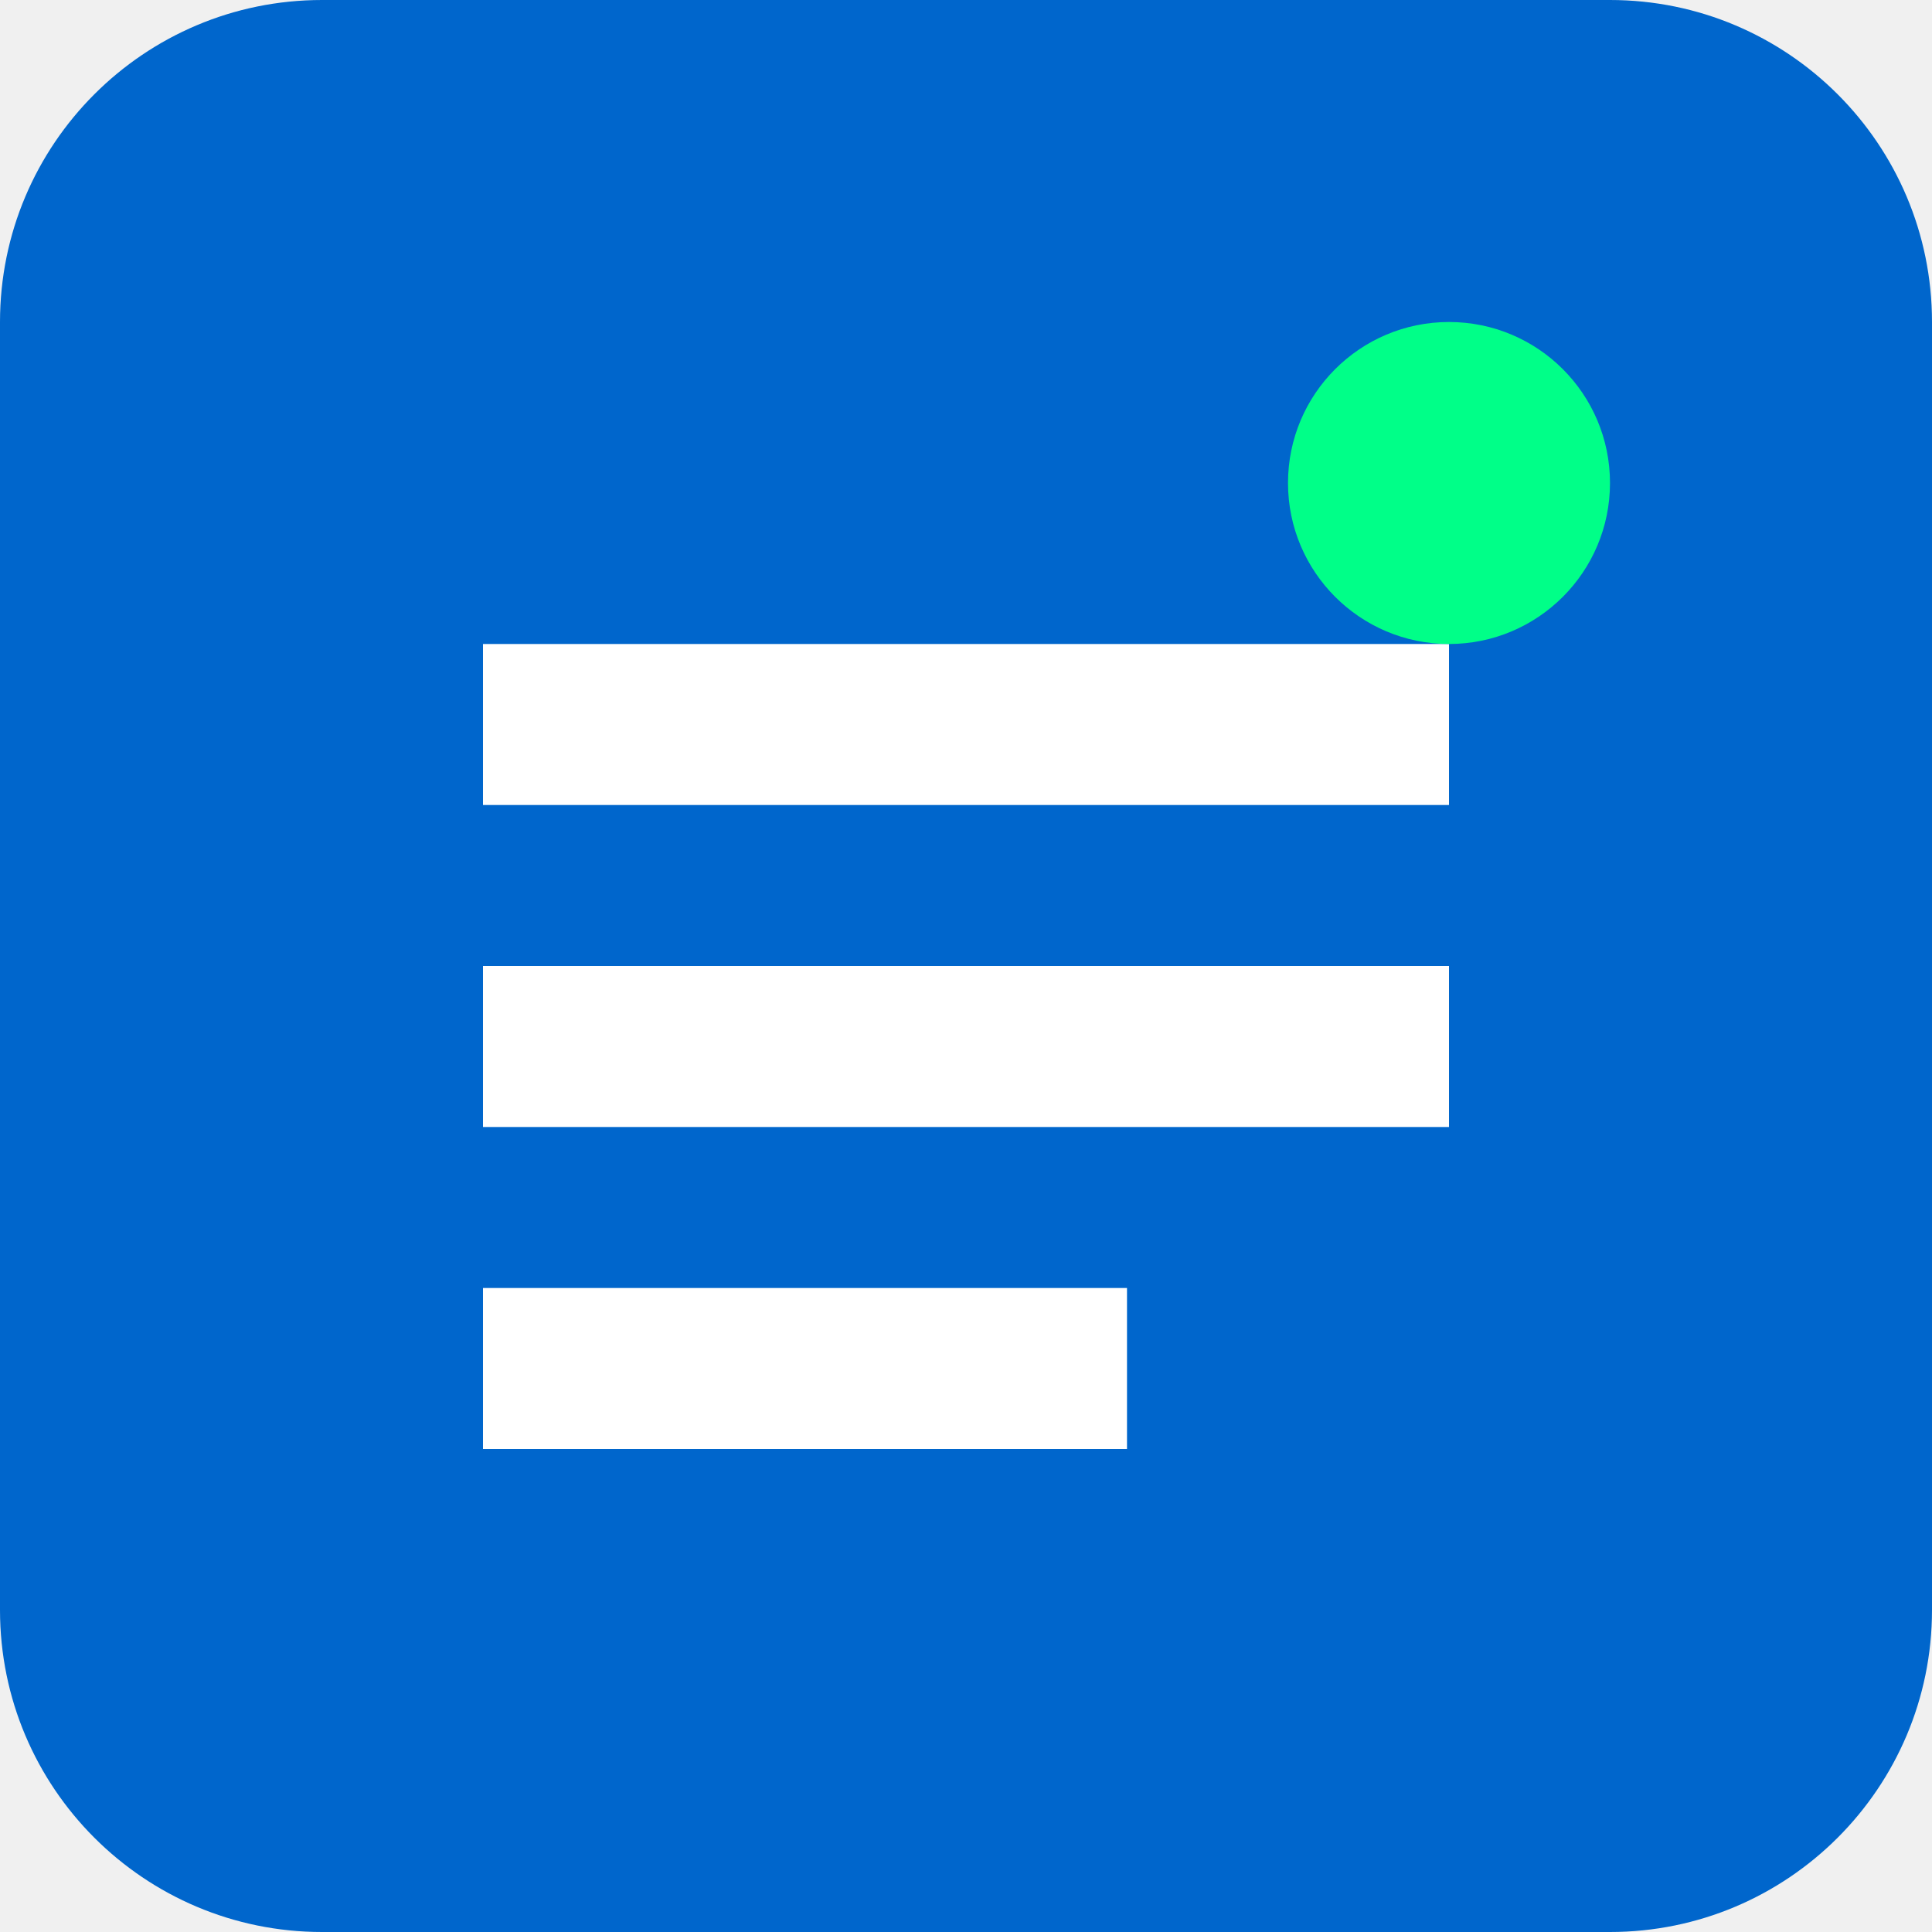
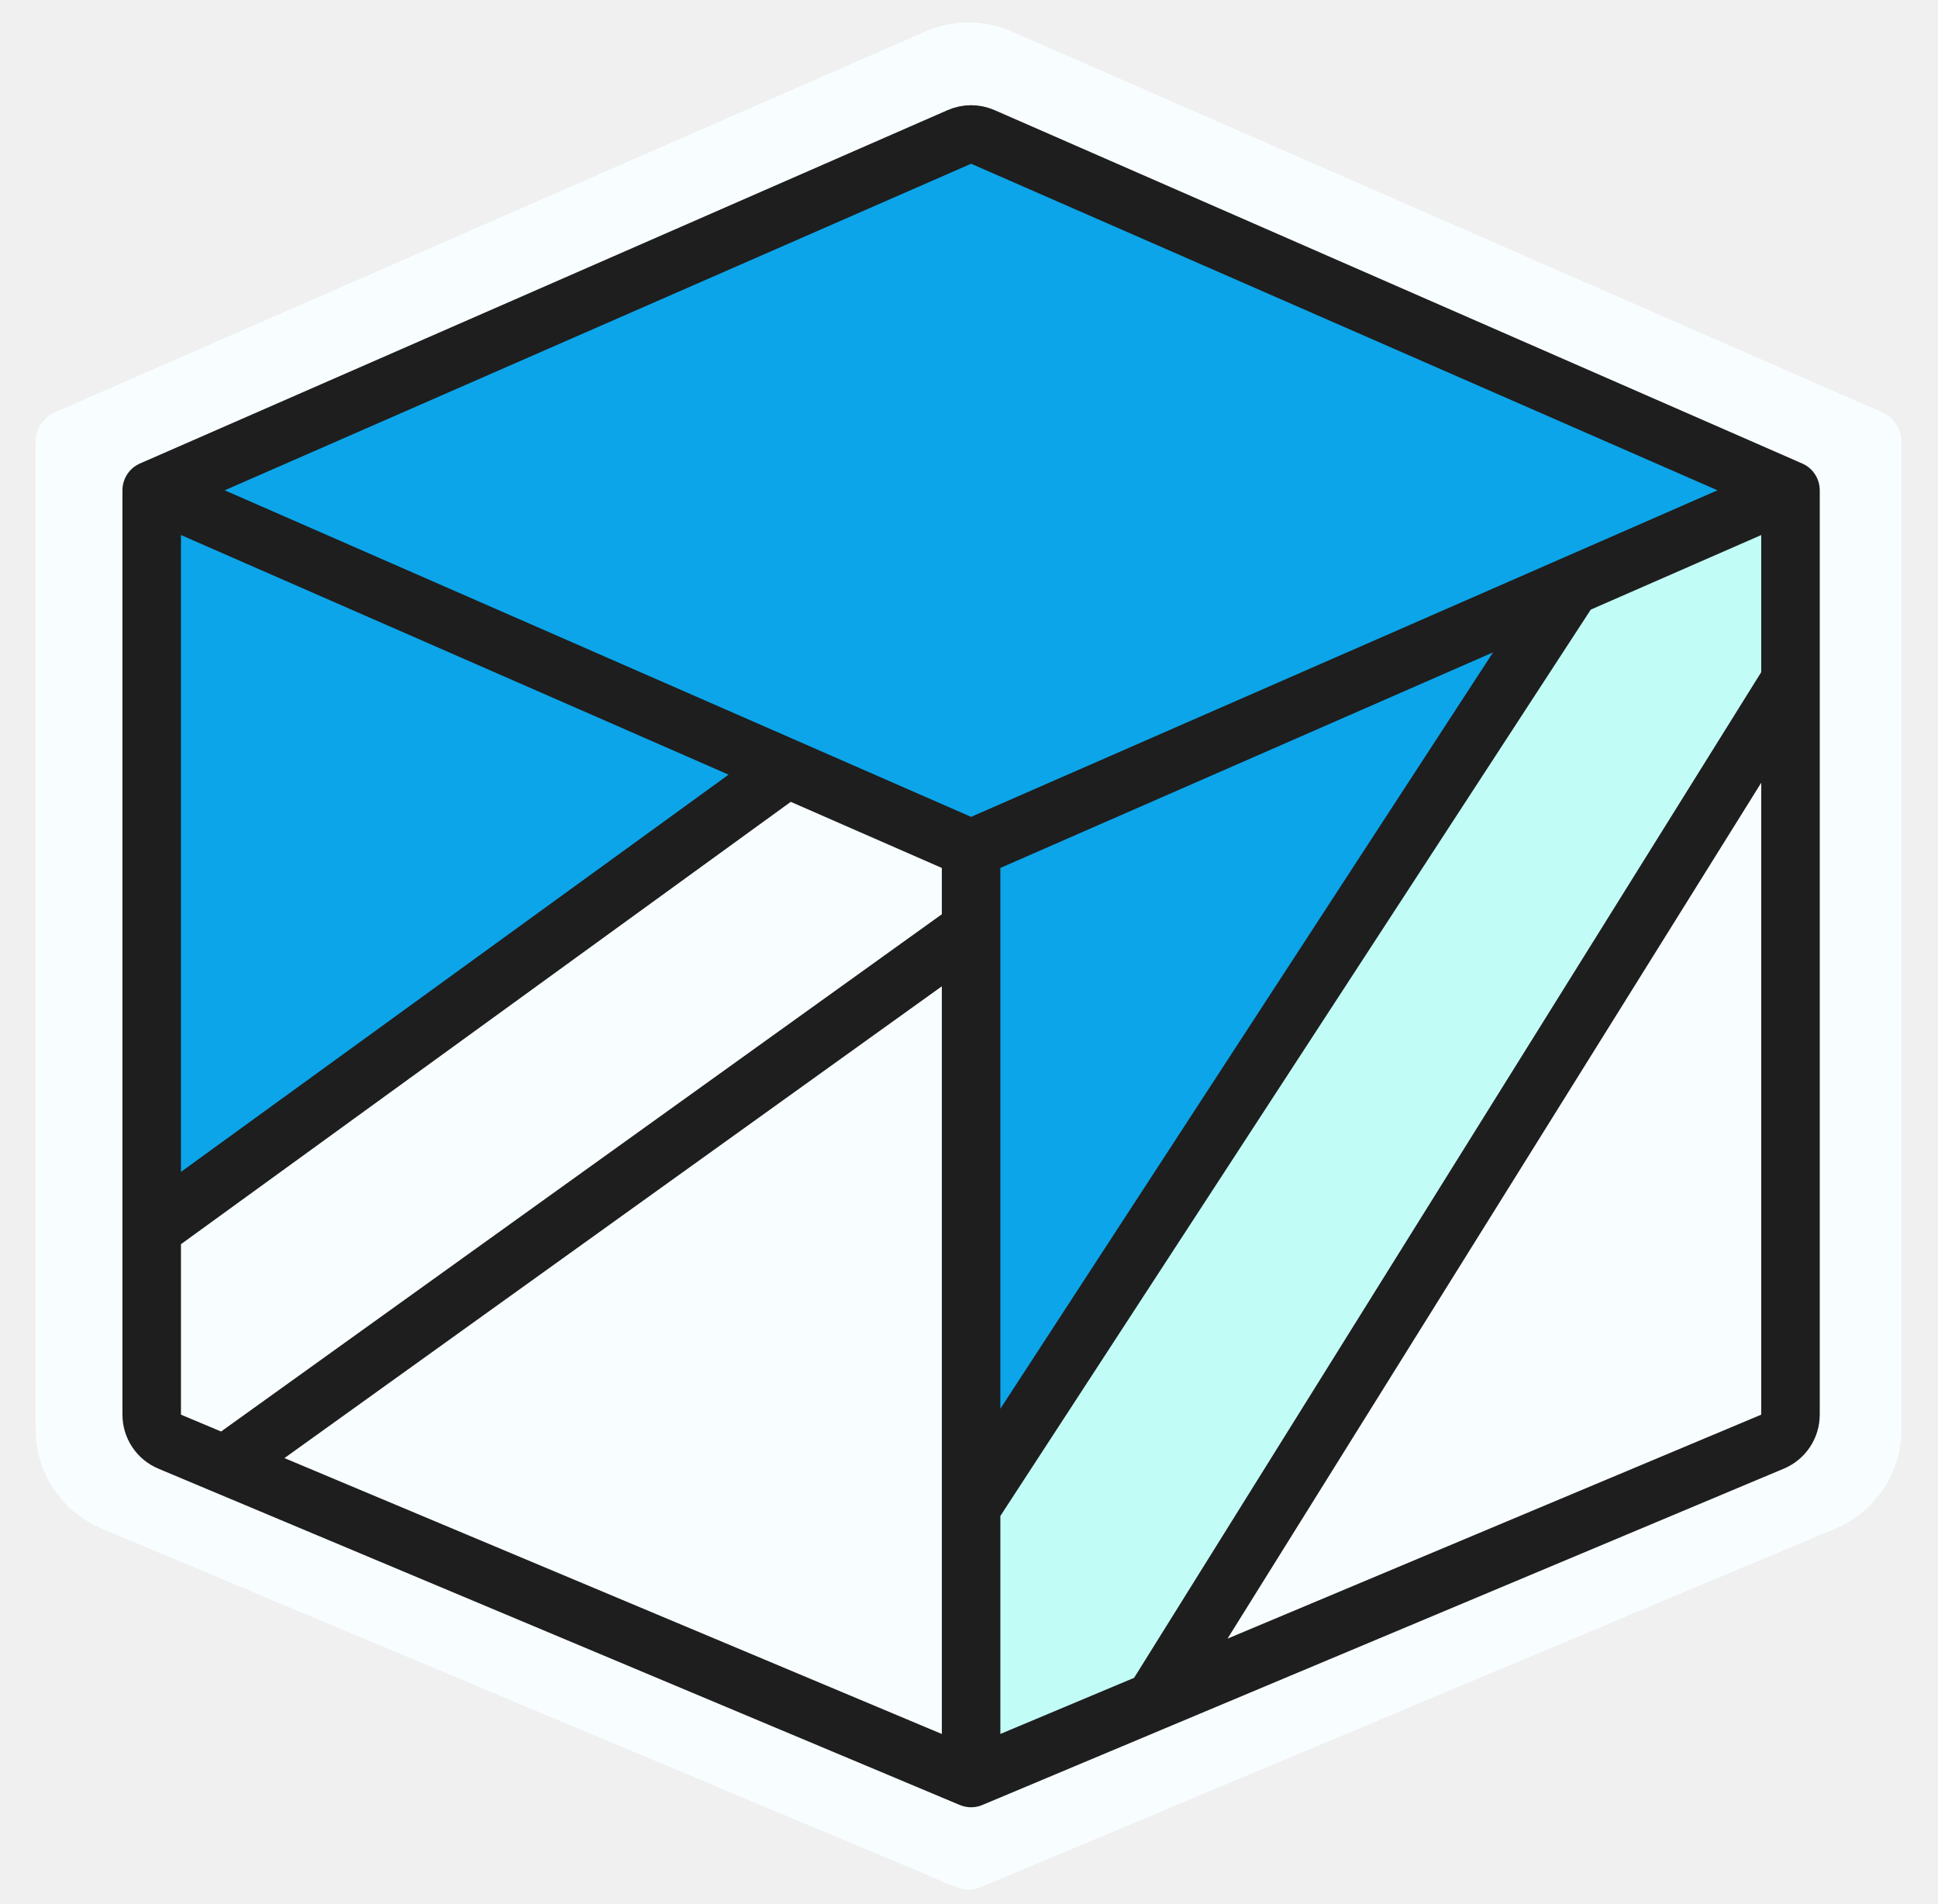
- <svg xmlns="http://www.w3.org/2000/svg" width="24" height="24" viewBox="0 0 24 24" fill="none">
-   <rect width="24" height="24" rx="4" fill="#0066CC" />
-   <path d="M6 8h12v2H6V8zm0 4h12v2H6v-2zm0 4h8v2H6v-2z" fill="white" />
-   <circle cx="18" cy="6" r="2" fill="#00FF88" />
+ <svg xmlns="http://www.w3.org/2000/svg" width="284" height="279" viewBox="0 0 284 279" fill="none">
+   <path d="M146.357 8.935C143.538 7.701 140.333 7.701 137.514 8.935L9.936 64.75L112.303 109.536L141.936 122.5L238.578 80.219L273.936 64.75L146.357 8.935Z" fill="#F8FEFF" />
+   <path d="M9.936 64.75V183.786L112.303 109.536L9.936 64.75Z" fill="#F8FEFF" />
+   <path d="M238.578 80.219L141.936 122.5V135.464V228.571L238.578 80.219Z" fill="#F8FEFF" />
+   <path d="M141.936 228.571V272.179L171.4 259.814L273.936 95.393V64.75L238.578 80.219L141.936 228.571Z" fill="#F8FEFF" />
+   <path d="M141.936 272.179V228.571V135.464L21.721 221.731L141.936 272.179Z" fill="#F8FEFF" />
+   <path d="M9.936 183.786V209.451C9.936 213.895 12.601 217.904 16.699 219.624L21.721 221.731L141.936 135.464V122.5L112.303 109.536L9.936 183.786Z" fill="#F8FEFF" />
+   <path d="M171.4 259.814L267.172 219.624C271.27 217.904 273.936 213.895 273.936 209.451V95.393L171.4 259.814Z" fill="#F8FEFF" />
+   <path d="M9.936 64.75L137.514 8.935C140.333 7.701 143.538 7.701 146.357 8.935L273.936 64.75M9.936 64.75V183.786M9.936 64.75L112.303 109.536M273.936 64.75L238.578 80.219M273.936 64.75V95.393M141.936 272.179V228.571M141.936 272.179L171.4 259.814M141.936 272.179L21.721 221.731M141.936 122.5L238.578 80.219M141.936 122.5L112.303 109.536M141.936 122.5V135.464M141.936 228.571L238.578 80.219M141.936 228.571V135.464M171.4 259.814L267.172 219.624C271.27 217.904 273.936 213.895 273.936 209.451V95.393M171.4 259.814L273.936 95.393M9.936 183.786V209.451C9.936 213.895 12.601 217.904 16.699 219.624L21.721 221.731M9.936 183.786L112.303 109.536M21.721 221.731L141.936 135.464" stroke="#F8FEFF" stroke-width="9.429" stroke-linecap="round" stroke-linejoin="round" />
+   <path d="M144.026 20.064C142.93 19.585 141.684 19.585 140.588 20.064L22.231 71.846L115.351 112.586L142.307 124.379L230.22 85.917L262.383 71.846L144.026 20.064Z" fill="#0CA5E9" />
+   <path d="M22.231 71.846V180.129L115.351 112.586L22.231 71.846Z" fill="#0CA5E9" />
+   <path d="M230.22 85.917L142.307 124.379V136.172V220.869L230.22 85.917Z" fill="#0CA5E9" />
+   <path d="M142.307 220.869V260.537L169.11 249.289L262.383 99.721V71.846L230.22 85.917L142.307 220.869Z" fill="#C2FCF6" />
+   <path d="M142.307 260.537V220.869V136.172L32.952 214.647L142.307 260.537Z" fill="#F8FEFF" />
+   <path d="M22.231 180.129V207.296C22.231 209.024 23.267 210.582 24.86 211.251L32.952 214.647L142.307 136.172V124.379L115.351 112.586L22.231 180.129Z" fill="#F8FEFF" />
+   <path d="M169.11 249.289L259.754 211.251C261.347 210.582 262.383 209.024 262.383 207.296V99.721L169.11 249.289Z" fill="#F8FEFF" />
+   <path d="M22.231 71.846L140.588 20.064C141.684 19.585 142.93 19.585 144.026 20.064L262.383 71.846M22.231 71.846V180.129M22.231 71.846L115.351 112.586M262.383 71.846L230.22 85.917M262.383 71.846V99.721M142.307 260.537V220.869M142.307 260.537L169.11 249.289M142.307 260.537L32.952 214.647M142.307 124.379L230.22 85.917M142.307 124.379L115.351 112.586M142.307 124.379V136.172M142.307 220.869L230.22 85.917M142.307 220.869V136.172M169.11 249.289L259.754 211.251C261.347 210.582 262.383 209.024 262.383 207.296V99.721M169.11 249.289L262.383 99.721M22.231 180.129V207.296C22.231 209.024 23.267 210.582 24.86 211.251L32.952 214.647M22.231 180.129L115.351 112.586M32.952 214.647L142.307 136.172" stroke="#1E1E1E" stroke-width="8.577" stroke-linecap="round" stroke-linejoin="round" />
</svg>
